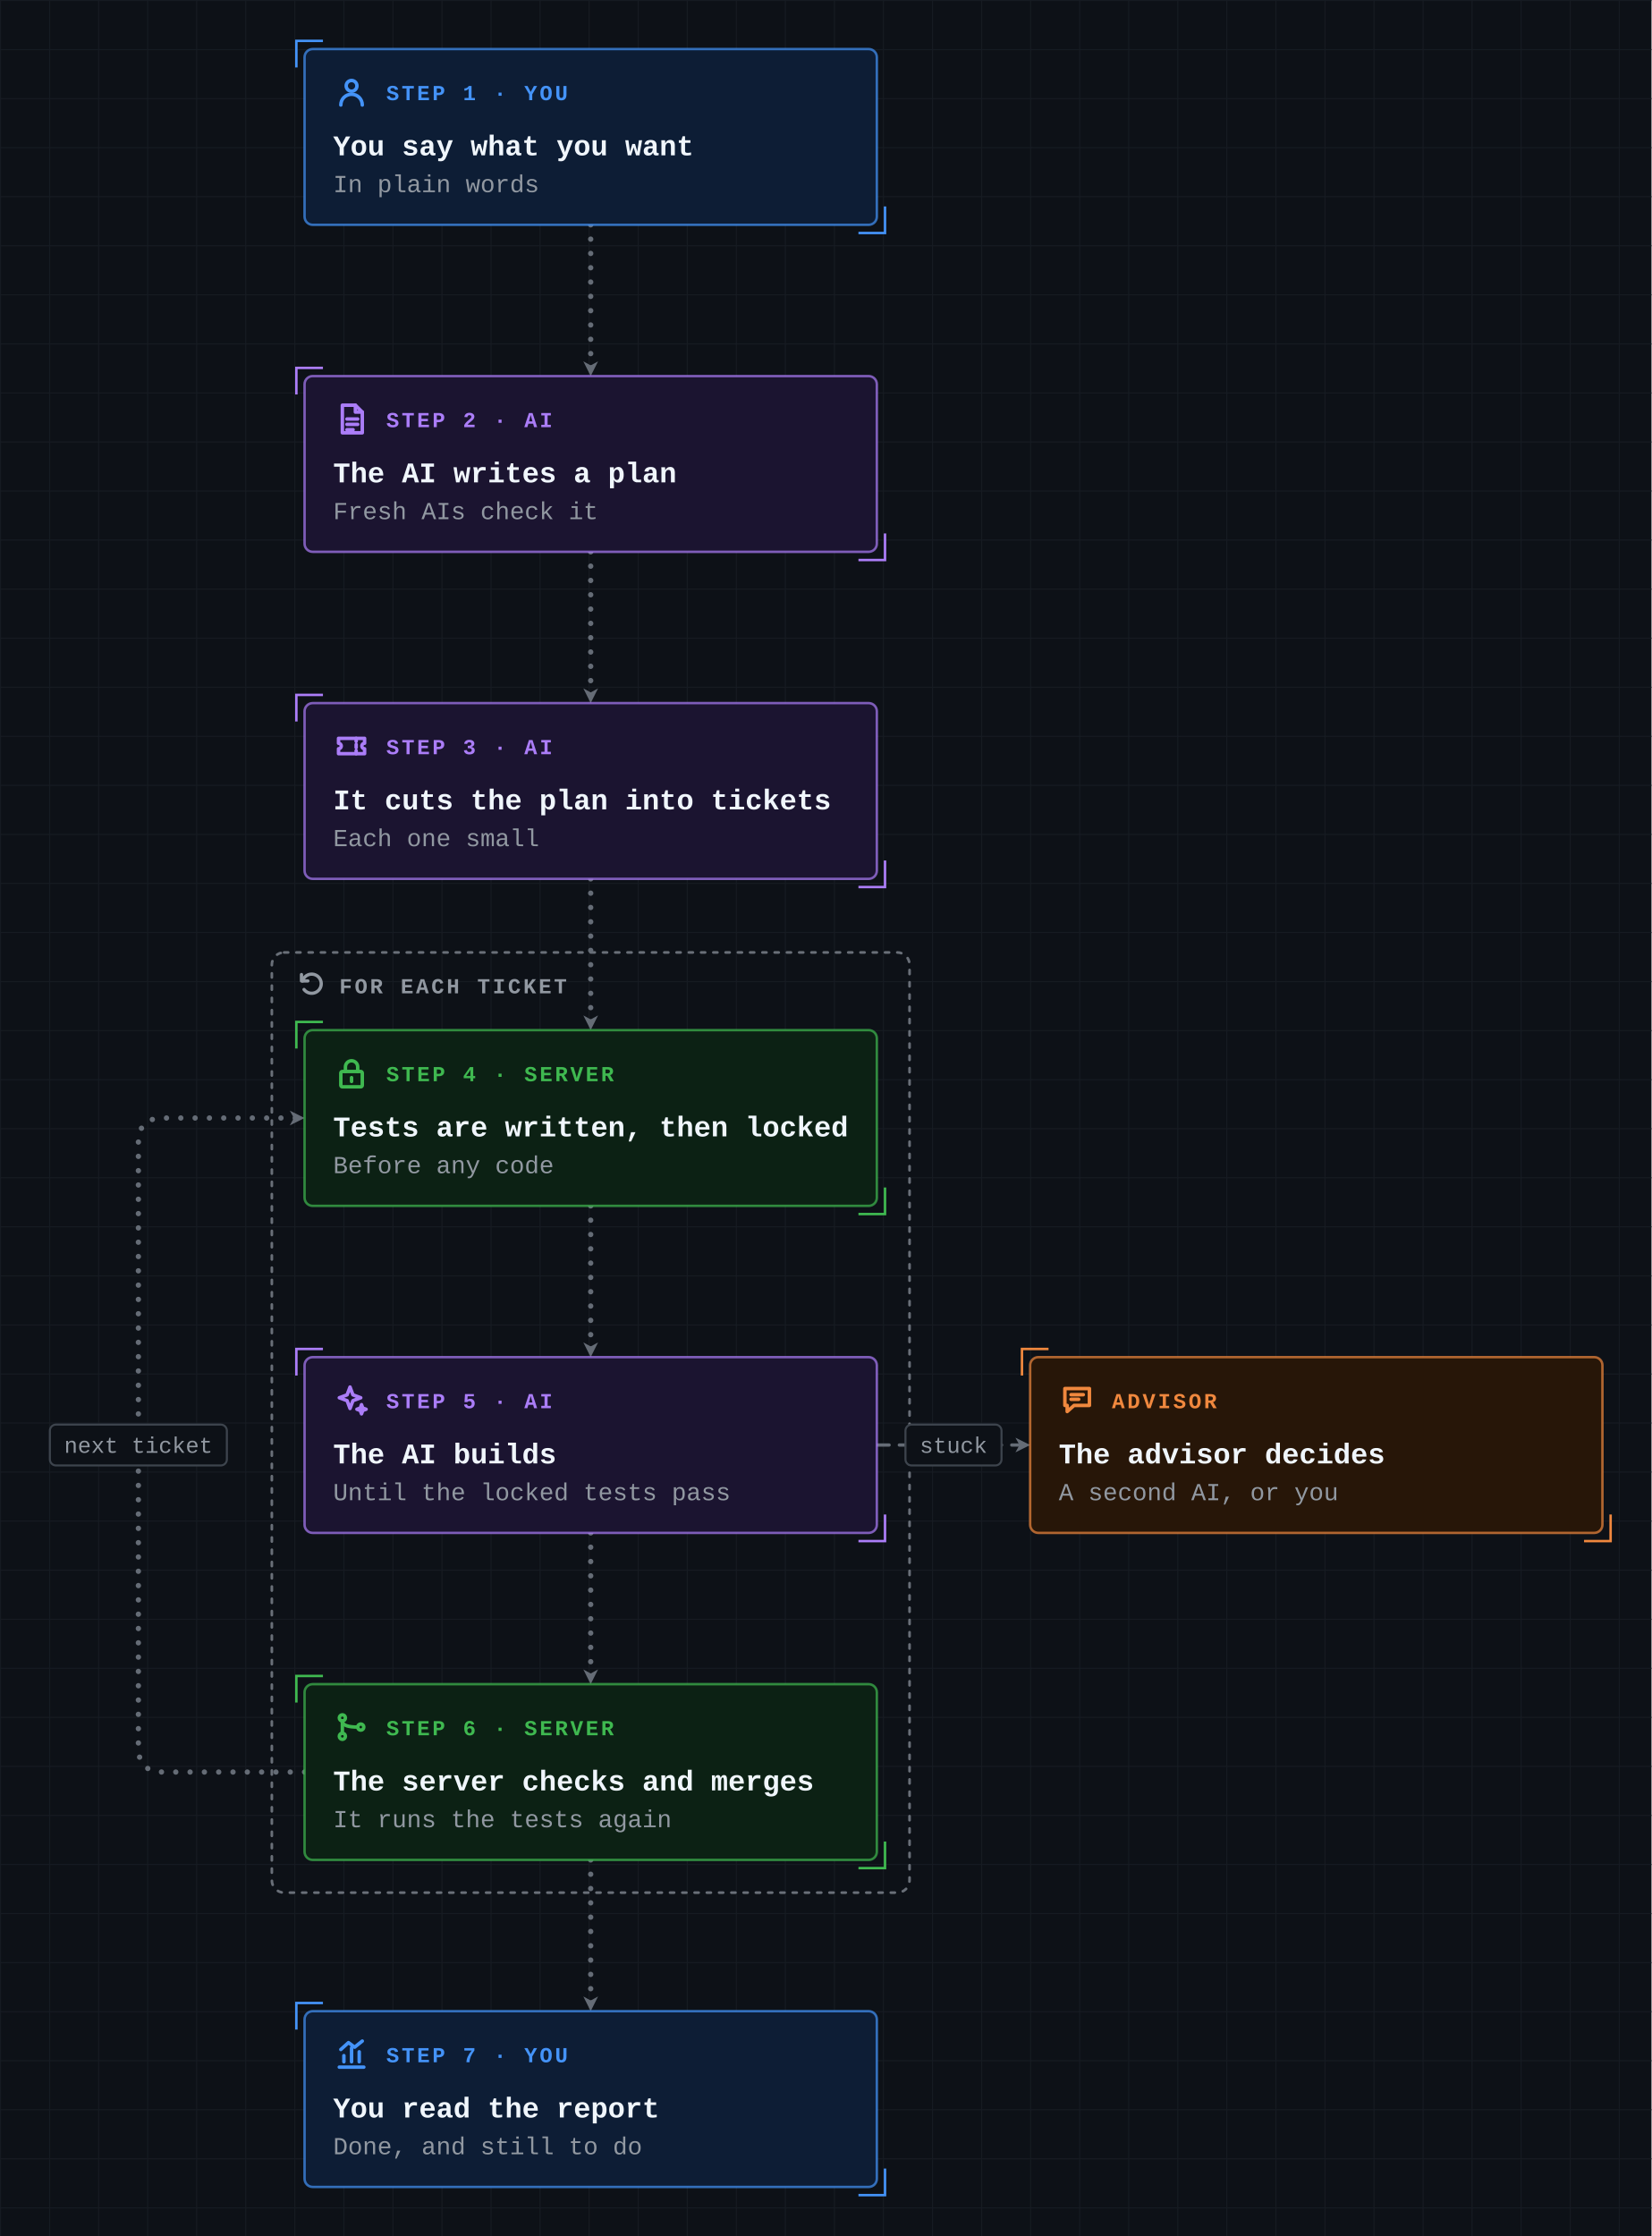
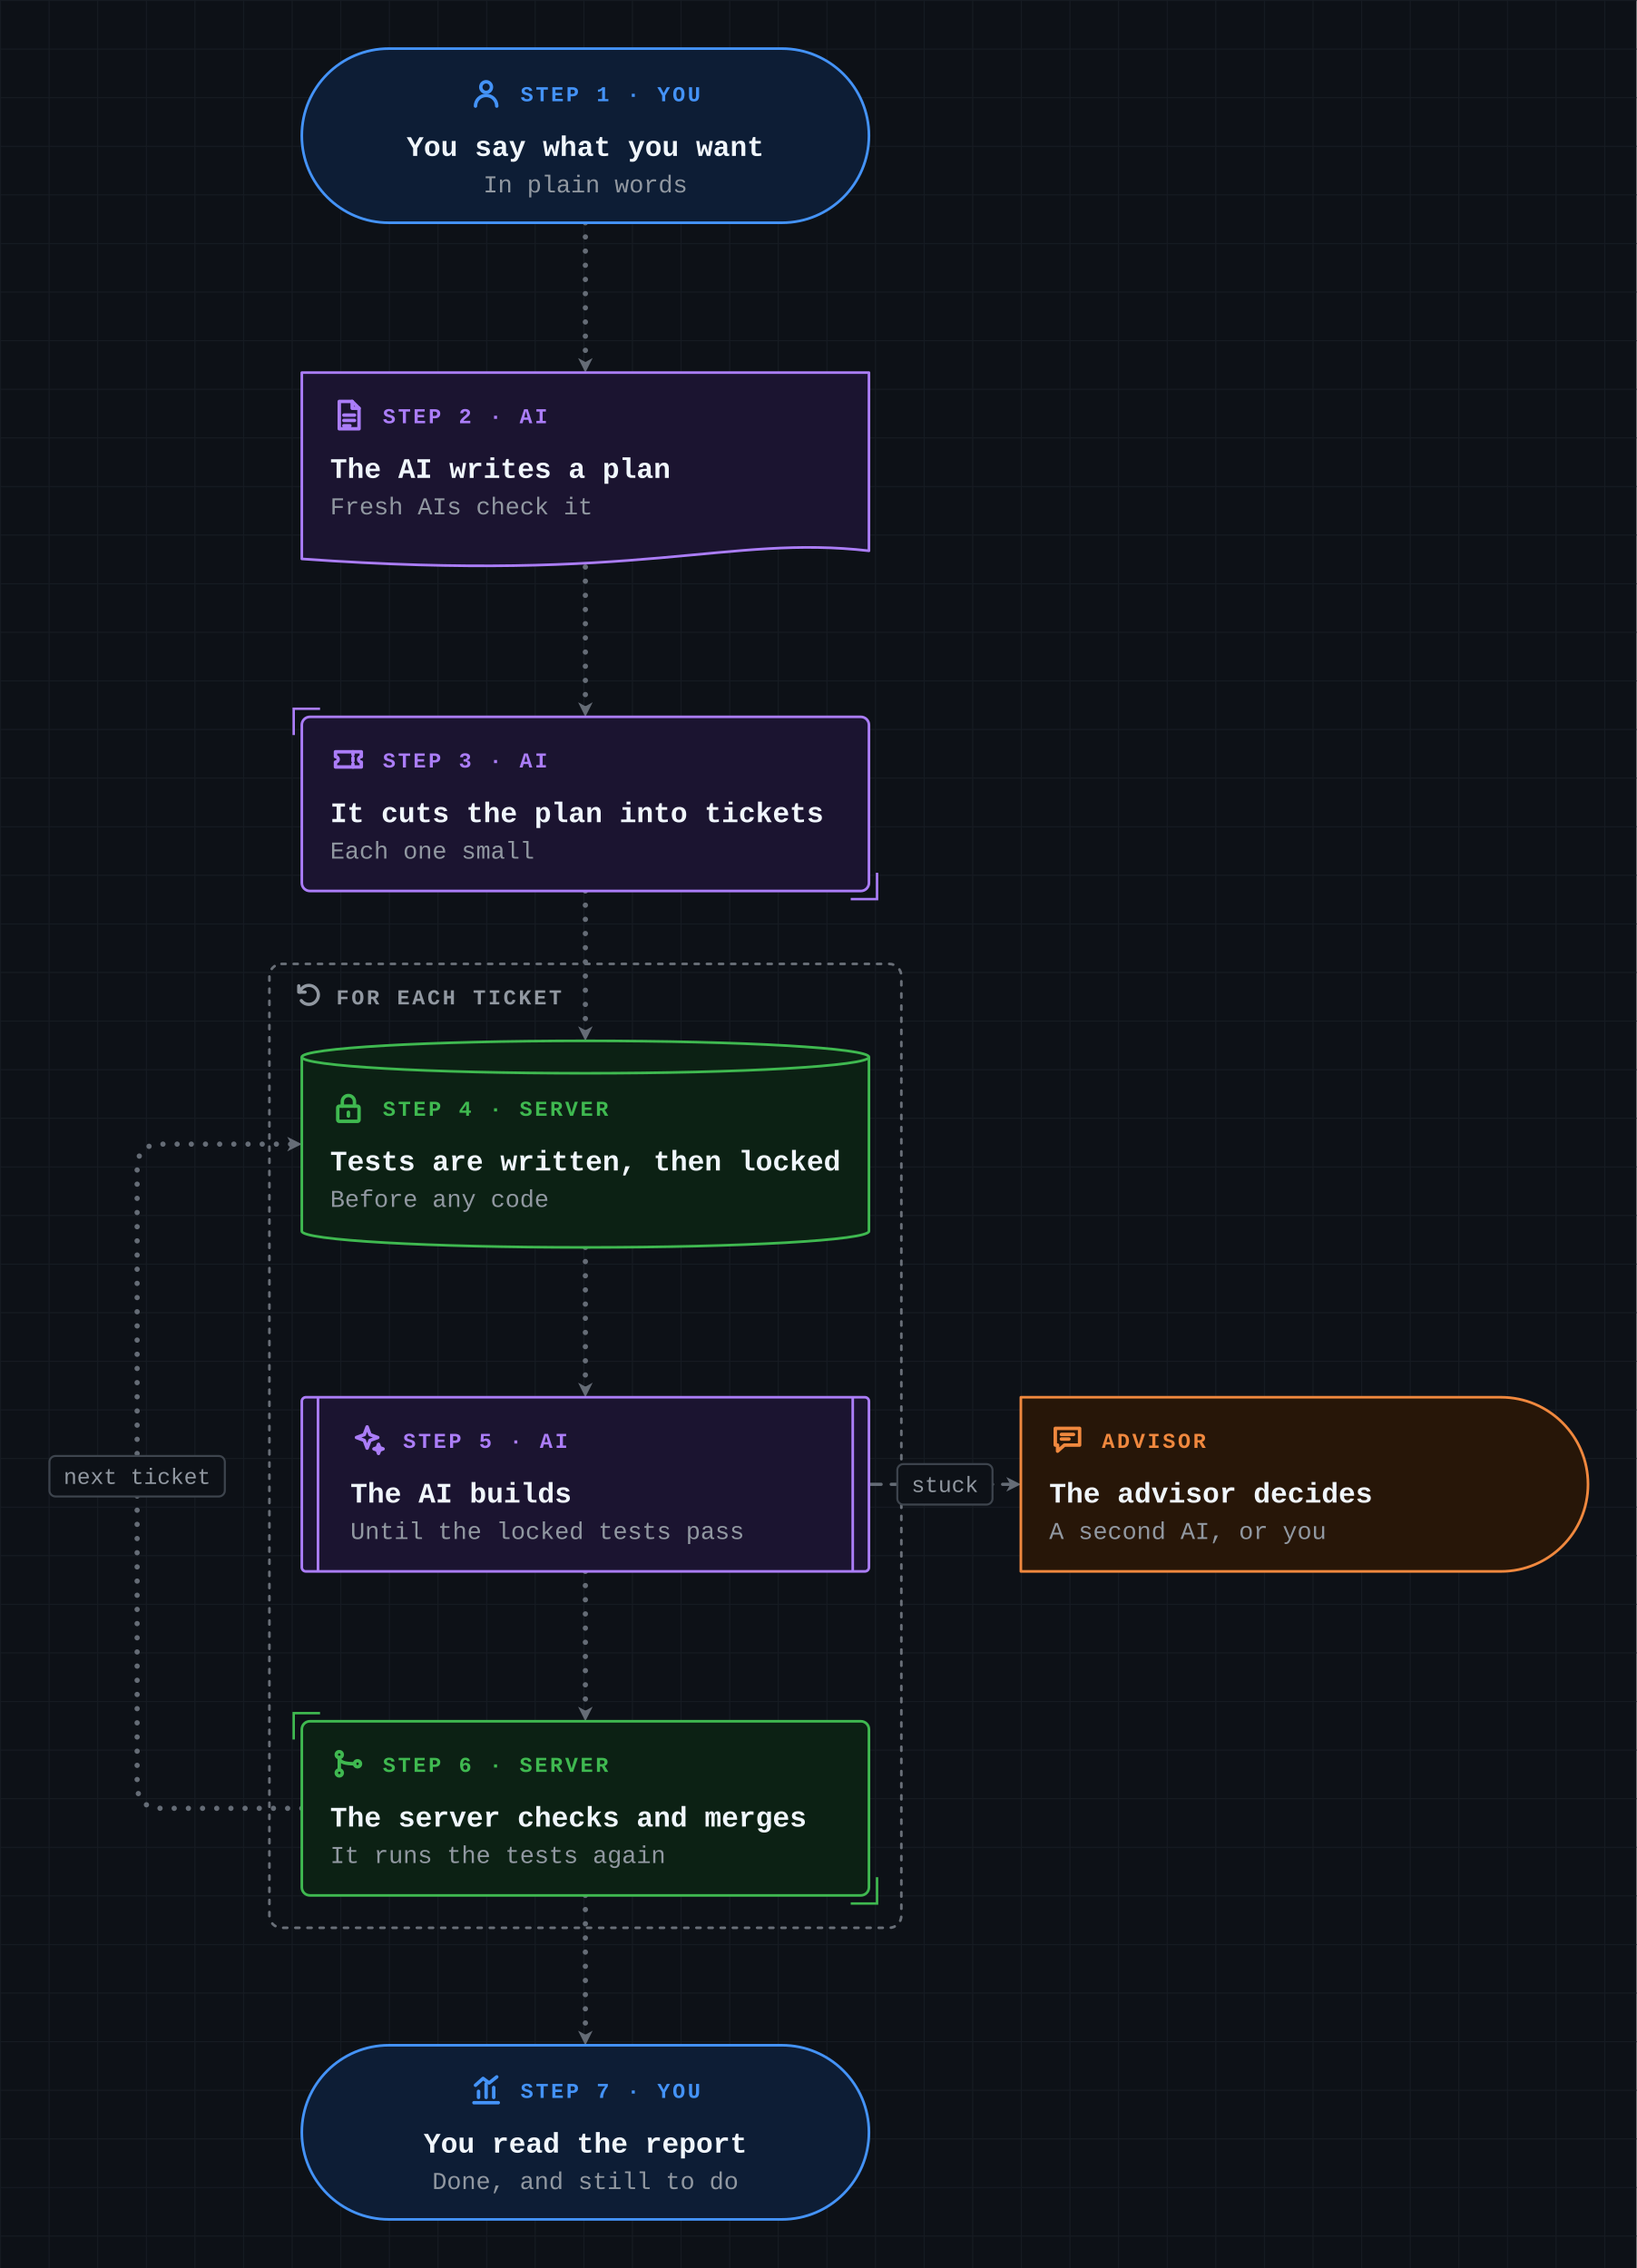
- <svg xmlns="http://www.w3.org/2000/svg" viewBox="-149 -24 808 1094" width="808" height="1094" role="img" aria-labelledby="title desc" font-family="ui-monospace, SFMono-Regular, 'JetBrains Mono', 'Cascadia Mono', Menlo, Consolas, 'Liberation Mono', monospace">
+ <svg xmlns="http://www.w3.org/2000/svg" viewBox="-149 -24 808 1120" width="808" height="1120" role="img" aria-labelledby="title desc" font-family="ui-monospace, SFMono-Regular, 'JetBrains Mono', 'Cascadia Mono', Menlo, Consolas, 'Liberation Mono', monospace">
  <defs>
    <marker id="arrow-plain" viewBox="0 0 10 10" refX="9" refY="5" markerWidth="9" markerHeight="9" markerUnits="userSpaceOnUse" orient="auto-start-reverse">
      <path d="M1,1 L9,5 L1,9 L3.2,5 z" fill="#656c76" />
    </marker>
    <marker id="arrow-fail" viewBox="0 0 10 10" refX="9" refY="5" markerWidth="9" markerHeight="9" markerUnits="userSpaceOnUse" orient="auto-start-reverse">
      <path d="M1,1 L9,5 L1,9 L3.2,5 z" fill="#f85149" />
    </marker>
    <marker id="arrow-pass" viewBox="0 0 10 10" refX="9" refY="5" markerWidth="9" markerHeight="9" markerUnits="userSpaceOnUse" orient="auto-start-reverse">
      <path d="M1,1 L9,5 L1,9 L3.2,5 z" fill="#3fb950" />
    </marker>
    <pattern id="grid" x="-149" y="-24" width="24" height="24" patternUnits="userSpaceOnUse">
      <path d="M24 0H0V24" fill="none" stroke="#161b22" stroke-width="1" />
    </pattern>
  </defs>
  <style>.main{stroke-width:2.6;stroke-dasharray:0 7;animation:flow 0.8s linear infinite}.side{stroke-width:1.6;stroke-dasharray:6 5;animation:side 1.6s linear infinite}@keyframes flow{to{stroke-dashoffset:-7}}@keyframes side{to{stroke-dashoffset:-11}}@media (prefers-reduced-motion:reduce){.main,.side{animation:none}.ticket{display:none}}</style>
-   <rect x="-149" y="-24" width="808" height="1094" fill="#0d1117" />
-   <rect x="-149" y="-24" width="808" height="1094" fill="url(#grid)" />
-   <rect x="-16.0" y="442.0" width="312.0" height="460.0" rx="6" fill="none" stroke="#9198a1" stroke-opacity="0.7" stroke-width="1.3" stroke-dasharray="2 4" stroke-linecap="round" />
-   <g transform="translate(-4.0,450.0) scale(0.625)" fill="none" stroke="#9198a1" stroke-width="2.56" stroke-linecap="round" stroke-linejoin="round">
+   <rect x="-149" y="-24" width="808" height="1120" fill="#0d1117" />
+   <rect x="-149" y="-24" width="808" height="1120" fill="url(#grid)" />
+   <rect x="-16.0" y="452.0" width="312.0" height="476.0" rx="6" fill="none" stroke="#9198a1" stroke-opacity="0.7" stroke-width="1.3" stroke-dasharray="2 4" stroke-linecap="round" />
+   <g transform="translate(-4.0,460.0) scale(0.625)" fill="none" stroke="#9198a1" stroke-width="2.56" stroke-linecap="round" stroke-linejoin="round">
    <path d="M4 4.5v5h5" />
    <path d="M4.8 9.5A7.5 7.5 0 1 1 6 16.2" />
  </g>
-   <text x="17.0" y="462.0" font-size="10.5" font-weight="700" letter-spacing="1.2" fill="#9198a1">FOR EACH TICKET</text>
+   <text x="17.0" y="472.0" font-size="10.5" font-weight="700" letter-spacing="1.2" fill="#9198a1">FOR EACH TICKET</text>
  <path class="main" d="M140.0,86.0 L140.0,160.0" fill="none" stroke="#656c76" stroke-linecap="round" stroke-linejoin="round" marker-end="url(#arrow-plain)" />
-   <path class="main" d="M140.0,246.0 L140.0,320.0" fill="none" stroke="#656c76" stroke-linecap="round" stroke-linejoin="round" marker-end="url(#arrow-plain)" />
-   <path class="main" d="M140.0,406.0 L140.0,480.0" fill="none" stroke="#656c76" stroke-linecap="round" stroke-linejoin="round" marker-end="url(#arrow-plain)" />
-   <path class="main" d="M140.0,566.0 L140.0,640.0" fill="none" stroke="#656c76" stroke-linecap="round" stroke-linejoin="round" marker-end="url(#arrow-plain)" />
-   <path class="main" d="M140.0,726.0 L140.0,800.0" fill="none" stroke="#656c76" stroke-linecap="round" stroke-linejoin="round" marker-end="url(#arrow-plain)" />
-   <path class="main" d="M140.0,886.0 L140.0,960.0" fill="none" stroke="#656c76" stroke-linecap="round" stroke-linejoin="round" marker-end="url(#arrow-plain)" />
-   <path class="main" d="M0.0,843.0 L-69.3,843.0 Q-81.3,843.0 -81.3,831.0 L-81.3,535.0 Q-81.3,523.0 -69.3,523.0 L0.0,523.0" fill="none" stroke="#656c76" stroke-linecap="round" stroke-linejoin="round" marker-end="url(#arrow-plain)" />
-   <path class="side" d="M280.0,683.0 L355.0,683.0" fill="none" stroke="#656c76" stroke-linecap="round" stroke-linejoin="round" marker-end="url(#arrow-plain)" />
-   <rect x="0.0" y="0.0" width="280.0" height="86.0" rx="4" fill="#0d1d35" stroke="#4493f8" stroke-opacity="0.7" stroke-width="1.2" />
-   <path d="M9.0,-4.0 H-4.0 V9.0" fill="none" stroke="#4493f8" stroke-width="1.2" />
-   <path d="M271.0,90.0 H284.0 V77.0" fill="none" stroke="#4493f8" stroke-width="1.2" />
-   <g transform="translate(14.0,12.0) scale(0.75)" fill="none" stroke="#4493f8" stroke-width="2.27" stroke-linecap="round" stroke-linejoin="round">
+   <path class="main" d="M140.0,256.0 L140.0,330.0" fill="none" stroke="#656c76" stroke-linecap="round" stroke-linejoin="round" marker-end="url(#arrow-plain)" />
+   <path class="main" d="M140.0,416.0 L140.0,490.0" fill="none" stroke="#656c76" stroke-linecap="round" stroke-linejoin="round" marker-end="url(#arrow-plain)" />
+   <path class="main" d="M140.0,592.0 L140.0,666.0" fill="none" stroke="#656c76" stroke-linecap="round" stroke-linejoin="round" marker-end="url(#arrow-plain)" />
+   <path class="main" d="M140.0,752.0 L140.0,826.0" fill="none" stroke="#656c76" stroke-linecap="round" stroke-linejoin="round" marker-end="url(#arrow-plain)" />
+   <path class="main" d="M140.0,912.0 L140.0,986.0" fill="none" stroke="#656c76" stroke-linecap="round" stroke-linejoin="round" marker-end="url(#arrow-plain)" />
+   <path class="main" d="M0.0,869.0 L-69.3,869.0 Q-81.3,869.0 -81.3,857.0 L-81.3,553.0 Q-81.3,541.0 -69.3,541.0 L0.0,541.0" fill="none" stroke="#656c76" stroke-linecap="round" stroke-linejoin="round" marker-end="url(#arrow-plain)" />
+   <path class="side" d="M280.0,709.0 L355.0,709.0" fill="none" stroke="#656c76" stroke-linecap="round" stroke-linejoin="round" marker-end="url(#arrow-plain)" />
+   <rect x="0.0" y="0.0" width="280.0" height="86.0" rx="43.0" fill="#0d1d35" stroke="#4493f8" stroke-width="1.3" stroke-linejoin="round" />
+   <g transform="translate(82.0,13.0) scale(0.75)" fill="none" stroke="#4493f8" stroke-width="2.27" stroke-linecap="round" stroke-linejoin="round">
    <path d="M12 4.5a3.5 3.5 0 1 0 0 7a3.5 3.5 0 1 0 0-7z" />
    <path d="M5 20.5c0-3.9 3.1-7 7-7s7 3.1 7 7" />
  </g>
-   <text x="40.0" y="25.0" font-size="10.5" font-weight="700" letter-spacing="1.2" fill="#4493f8">STEP 1 · YOU</text>
-   <text x="14.0" y="52.0" font-size="14" font-weight="700" fill="#f0f6fc">You say what you want</text>
-   <text x="14.0" y="70.0" font-size="12" fill="#9198a1">In plain words</text>
-   <rect x="0.0" y="160.0" width="280.0" height="86.0" rx="4" fill="#1b1430" stroke="#ab7df8" stroke-opacity="0.7" stroke-width="1.2" />
-   <path d="M9.0,156.0 H-4.0 V169.0" fill="none" stroke="#ab7df8" stroke-width="1.2" />
-   <path d="M271.0,250.0 H284.0 V237.0" fill="none" stroke="#ab7df8" stroke-width="1.2" />
+   <text x="108.0" y="26.0" font-size="10.5" font-weight="700" letter-spacing="1.2" fill="#4493f8">STEP 1 · YOU</text>
+   <text x="140.0" y="53.0" text-anchor="middle" font-size="14" font-weight="700" fill="#f0f6fc">You say what you want</text>
+   <text x="140.0" y="71.0" text-anchor="middle" font-size="12" fill="#9198a1">In plain words</text>
+   <path d="M0.0,160.0 H280.0 V248.0 C210.0,240.0 168.0,264.0 0.0,252.0 Z" fill="#1b1430" stroke="#ab7df8" stroke-width="1.3" stroke-linejoin="round" />
  <g transform="translate(14.0,172.0) scale(0.75)" fill="none" stroke="#ab7df8" stroke-width="2.27" stroke-linecap="round" stroke-linejoin="round">
    <path d="M6 3h8.5L19 7.5V21H6z" />
    <path d="M14.5 3v4.5H19" />
    <path d="M9 12h7M9 15.5h7M9 19h4" />
  </g>
  <text x="40.0" y="185.0" font-size="10.5" font-weight="700" letter-spacing="1.2" fill="#ab7df8">STEP 2 · AI</text>
  <text x="14.0" y="212.0" font-size="14" font-weight="700" fill="#f0f6fc">The AI writes a plan</text>
  <text x="14.0" y="230.0" font-size="12" fill="#9198a1">Fresh AIs check it</text>
-   <rect x="0.0" y="320.0" width="280.0" height="86.0" rx="4" fill="#1b1430" stroke="#ab7df8" stroke-opacity="0.7" stroke-width="1.2" />
-   <path d="M9.0,316.0 H-4.0 V329.0" fill="none" stroke="#ab7df8" stroke-width="1.2" />
-   <path d="M271.0,410.0 H284.0 V397.0" fill="none" stroke="#ab7df8" stroke-width="1.2" />
-   <g transform="translate(14.0,332.0) scale(0.75)" fill="none" stroke="#ab7df8" stroke-width="2.27" stroke-linecap="round" stroke-linejoin="round">
+   <rect x="0.0" y="330.0" width="280.0" height="86.0" rx="4" fill="#1b1430" stroke="#ab7df8" stroke-width="1.3" stroke-linejoin="round" />
+   <path d="M9.0,326.0 H-4.0 V339.0" fill="none" stroke="#ab7df8" stroke-width="1.2" />
+   <path d="M271.0,420.0 H284.0 V407.0" fill="none" stroke="#ab7df8" stroke-width="1.2" />
+   <g transform="translate(14.0,342.0) scale(0.75)" fill="none" stroke="#ab7df8" stroke-width="2.27" stroke-linecap="round" stroke-linejoin="round">
    <path d="M3.5 7h17v3.2a1.8 1.8 0 0 0 0 3.6V17h-17v-3.2a1.8 1.8 0 0 0 0-3.6z" />
    <path d="M15 7v2M15 11v2M15 15v2" />
  </g>
-   <text x="40.0" y="345.0" font-size="10.5" font-weight="700" letter-spacing="1.2" fill="#ab7df8">STEP 3 · AI</text>
-   <text x="14.0" y="372.0" font-size="14" font-weight="700" fill="#f0f6fc">It cuts the plan into tickets</text>
-   <text x="14.0" y="390.0" font-size="12" fill="#9198a1">Each one small</text>
-   <rect x="0.0" y="480.0" width="280.0" height="86.0" rx="4" fill="#0c2114" stroke="#3fb950" stroke-opacity="0.7" stroke-width="1.2" />
-   <path d="M9.0,476.0 H-4.0 V489.0" fill="none" stroke="#3fb950" stroke-width="1.2" />
-   <path d="M271.0,570.0 H284.0 V557.0" fill="none" stroke="#3fb950" stroke-width="1.2" />
-   <g transform="translate(14.0,492.0) scale(0.75)" fill="none" stroke="#3fb950" stroke-width="2.27" stroke-linecap="round" stroke-linejoin="round">
+   <text x="40.0" y="355.0" font-size="10.5" font-weight="700" letter-spacing="1.2" fill="#ab7df8">STEP 3 · AI</text>
+   <text x="14.0" y="382.0" font-size="14" font-weight="700" fill="#f0f6fc">It cuts the plan into tickets</text>
+   <text x="14.0" y="400.0" font-size="12" fill="#9198a1">Each one small</text>
+   <path d="M0.0,498.0 A140.0,8 0 0 1 280.0,498.0 V584.0 A140.0,8 0 0 1 0.0,584.0 Z" fill="#0c2114" stroke="#3fb950" stroke-width="1.3" stroke-linejoin="round" />
+   <path d="M0.0,498.0 A140.0,8 0 0 0 280.0,498.0" fill="none" stroke="#3fb950" stroke-width="1.3" />
+   <g transform="translate(14.0,514.0) scale(0.75)" fill="none" stroke="#3fb950" stroke-width="2.27" stroke-linecap="round" stroke-linejoin="round">
    <path d="M6 11h12a1 1 0 0 1 1 1v8a1 1 0 0 1-1 1H6a1 1 0 0 1-1-1v-8a1 1 0 0 1 1-1z" />
    <path d="M8 11V8a4 4 0 0 1 8 0v3" />
    <path d="M12 15v2.5" />
  </g>
-   <text x="40.0" y="505.0" font-size="10.5" font-weight="700" letter-spacing="1.2" fill="#3fb950">STEP 4 · SERVER</text>
-   <text x="14.0" y="532.0" font-size="14" font-weight="700" fill="#f0f6fc">Tests are written, then locked</text>
-   <text x="14.0" y="550.0" font-size="12" fill="#9198a1">Before any code</text>
-   <rect x="0.0" y="640.0" width="280.0" height="86.0" rx="4" fill="#1b1430" stroke="#ab7df8" stroke-opacity="0.7" stroke-width="1.2" />
-   <path d="M9.0,636.0 H-4.0 V649.0" fill="none" stroke="#ab7df8" stroke-width="1.2" />
-   <path d="M271.0,730.0 H284.0 V717.0" fill="none" stroke="#ab7df8" stroke-width="1.2" />
-   <g transform="translate(14.0,652.0) scale(0.75)" fill="none" stroke="#ab7df8" stroke-width="2.27" stroke-linecap="round" stroke-linejoin="round">
+   <text x="40.0" y="527.0" font-size="10.5" font-weight="700" letter-spacing="1.2" fill="#3fb950">STEP 4 · SERVER</text>
+   <text x="14.0" y="554.0" font-size="14" font-weight="700" fill="#f0f6fc">Tests are written, then locked</text>
+   <text x="14.0" y="572.0" font-size="12" fill="#9198a1">Before any code</text>
+   <rect x="0.0" y="666.0" width="280.0" height="86.0" rx="2" fill="#1b1430" stroke="#ab7df8" stroke-width="1.3" stroke-linejoin="round" />
+   <path d="M8.0,666.0 V752.0 M272.0,666.0 V752.0" stroke="#ab7df8" stroke-width="1.3" />
+   <g transform="translate(24.0,678.0) scale(0.75)" fill="none" stroke="#ab7df8" stroke-width="2.27" stroke-linecap="round" stroke-linejoin="round">
    <path d="M11 3.5l1.9 5.1L18 10.5l-5.1 1.9L11 17.5l-1.9-5.1L4 10.5l5.1-1.9z" />
    <path d="M18.5 15l.8 2.2l2.2.8l-2.2.8l-.8 2.2l-.8-2.2l-2.2-.8l2.2-.8z" />
  </g>
-   <text x="40.0" y="665.0" font-size="10.5" font-weight="700" letter-spacing="1.2" fill="#ab7df8">STEP 5 · AI</text>
-   <text x="14.0" y="692.0" font-size="14" font-weight="700" fill="#f0f6fc">The AI builds</text>
-   <text x="14.0" y="710.0" font-size="12" fill="#9198a1">Until the locked tests pass</text>
-   <rect x="0.0" y="800.0" width="280.0" height="86.0" rx="4" fill="#0c2114" stroke="#3fb950" stroke-opacity="0.7" stroke-width="1.2" />
-   <path d="M9.0,796.0 H-4.0 V809.0" fill="none" stroke="#3fb950" stroke-width="1.2" />
-   <path d="M271.0,890.0 H284.0 V877.0" fill="none" stroke="#3fb950" stroke-width="1.2" />
-   <g transform="translate(14.0,812.0) scale(0.75)" fill="none" stroke="#3fb950" stroke-width="2.27" stroke-linecap="round" stroke-linejoin="round">
+   <text x="50.0" y="691.0" font-size="10.5" font-weight="700" letter-spacing="1.2" fill="#ab7df8">STEP 5 · AI</text>
+   <text x="24.0" y="718.0" font-size="14" font-weight="700" fill="#f0f6fc">The AI builds</text>
+   <text x="24.0" y="736.0" font-size="12" fill="#9198a1">Until the locked tests pass</text>
+   <rect x="0.0" y="826.0" width="280.0" height="86.0" rx="4" fill="#0c2114" stroke="#3fb950" stroke-width="1.3" stroke-linejoin="round" />
+   <path d="M9.0,822.0 H-4.0 V835.0" fill="none" stroke="#3fb950" stroke-width="1.2" />
+   <path d="M271.0,916.0 H284.0 V903.0" fill="none" stroke="#3fb950" stroke-width="1.2" />
+   <g transform="translate(14.0,838.0) scale(0.75)" fill="none" stroke="#3fb950" stroke-width="2.27" stroke-linecap="round" stroke-linejoin="round">
    <path d="M6 4a2 2 0 1 0 0 4a2 2 0 1 0 0-4z" />
    <path d="M6 16a2 2 0 1 0 0 4a2 2 0 1 0 0-4z" />
    <path d="M18 10a2 2 0 1 0 0 4a2 2 0 1 0 0-4z" />
    <path d="M6 8v8" />
    <path d="M6 8c0 3 4 4 10 4" />
  </g>
-   <text x="40.0" y="825.0" font-size="10.5" font-weight="700" letter-spacing="1.2" fill="#3fb950">STEP 6 · SERVER</text>
-   <text x="14.0" y="852.0" font-size="14" font-weight="700" fill="#f0f6fc">The server checks and merges</text>
-   <text x="14.0" y="870.0" font-size="12" fill="#9198a1">It runs the tests again</text>
-   <rect x="0.0" y="960.0" width="280.0" height="86.0" rx="4" fill="#0d1d35" stroke="#4493f8" stroke-opacity="0.7" stroke-width="1.2" />
-   <path d="M9.0,956.0 H-4.0 V969.0" fill="none" stroke="#4493f8" stroke-width="1.2" />
-   <path d="M271.0,1050.0 H284.0 V1037.0" fill="none" stroke="#4493f8" stroke-width="1.2" />
-   <g transform="translate(14.0,972.0) scale(0.75)" fill="none" stroke="#4493f8" stroke-width="2.27" stroke-linecap="round" stroke-linejoin="round">
+   <text x="40.0" y="851.0" font-size="10.5" font-weight="700" letter-spacing="1.2" fill="#3fb950">STEP 6 · SERVER</text>
+   <text x="14.0" y="878.0" font-size="14" font-weight="700" fill="#f0f6fc">The server checks and merges</text>
+   <text x="14.0" y="896.0" font-size="12" fill="#9198a1">It runs the tests again</text>
+   <rect x="0.0" y="986.0" width="280.0" height="86.0" rx="43.0" fill="#0d1d35" stroke="#4493f8" stroke-width="1.3" stroke-linejoin="round" />
+   <g transform="translate(82.0,999.0) scale(0.75)" fill="none" stroke="#4493f8" stroke-width="2.27" stroke-linecap="round" stroke-linejoin="round">
    <path d="M4 20.5h16" />
    <path d="M7 17v-4M12 17V8M17 17v-6.5" />
    <path d="M5 9l5-4.5l4 3l5-4" />
  </g>
-   <text x="40.0" y="985.0" font-size="10.5" font-weight="700" letter-spacing="1.2" fill="#4493f8">STEP 7 · YOU</text>
-   <text x="14.0" y="1012.0" font-size="14" font-weight="700" fill="#f0f6fc">You read the report</text>
-   <text x="14.0" y="1030.0" font-size="12" fill="#9198a1">Done, and still to do</text>
-   <rect x="355.0" y="640.0" width="280.0" height="86.0" rx="4" fill="#271608" stroke="#f0883e" stroke-opacity="0.7" stroke-width="1.2" />
-   <path d="M364.0,636.0 H351.0 V649.0" fill="none" stroke="#f0883e" stroke-width="1.2" />
-   <path d="M626.0,730.0 H639.0 V717.0" fill="none" stroke="#f0883e" stroke-width="1.2" />
-   <g transform="translate(369.0,652.0) scale(0.75)" fill="none" stroke="#f0883e" stroke-width="2.27" stroke-linecap="round" stroke-linejoin="round">
+   <text x="108.0" y="1012.0" font-size="10.5" font-weight="700" letter-spacing="1.2" fill="#4493f8">STEP 7 · YOU</text>
+   <text x="140.0" y="1039.0" text-anchor="middle" font-size="14" font-weight="700" fill="#f0f6fc">You read the report</text>
+   <text x="140.0" y="1057.0" text-anchor="middle" font-size="12" fill="#9198a1">Done, and still to do</text>
+   <path d="M355.0,666.0 H592.0 A43.0,43.0 0 0 1 592.0,752.0 H355.0 Z" fill="#271608" stroke="#f0883e" stroke-width="1.3" stroke-linejoin="round" />
+   <g transform="translate(369.0,678.0) scale(0.75)" fill="none" stroke="#f0883e" stroke-width="2.27" stroke-linecap="round" stroke-linejoin="round">
    <path d="M4 4.5h16v11H10l-4.5 4v-4H4z" />
    <path d="M8 8.5h8M8 11.5h5" />
  </g>
-   <text x="395.0" y="665.0" font-size="10.5" font-weight="700" letter-spacing="1.2" fill="#f0883e">ADVISOR</text>
-   <text x="369.0" y="692.0" font-size="14" font-weight="700" fill="#f0f6fc">The advisor decides</text>
-   <text x="369.0" y="710.0" font-size="12" fill="#9198a1">A second AI, or you</text>
-   <rect x="-124.6" y="673.0" width="86.6" height="20" rx="3" fill="#0d1117" stroke="#3d444d" stroke-width="1" />
-   <text x="-81.3" y="686.8" text-anchor="middle" font-size="11" fill="#9198a1">next ticket</text>
-   <rect x="294.0" y="673.0" width="47.0" height="20" rx="3" fill="#0d1117" stroke="#3d444d" stroke-width="1" />
-   <text x="317.5" y="686.8" text-anchor="middle" font-size="11" fill="#9198a1">stuck</text>
+   <text x="395.0" y="691.0" font-size="10.5" font-weight="700" letter-spacing="1.2" fill="#f0883e">ADVISOR</text>
+   <text x="369.0" y="718.0" font-size="14" font-weight="700" fill="#f0f6fc">The advisor decides</text>
+   <text x="369.0" y="736.0" font-size="12" fill="#9198a1">A second AI, or you</text>
+   <rect x="-124.6" y="695.0" width="86.6" height="20" rx="3" fill="#0d1117" stroke="#3d444d" stroke-width="1" />
+   <text x="-81.3" y="708.8" text-anchor="middle" font-size="11" fill="#9198a1">next ticket</text>
+   <rect x="294.0" y="699.0" width="47.0" height="20" rx="3" fill="#0d1117" stroke="#3d444d" stroke-width="1" />
+   <text x="317.5" y="712.8" text-anchor="middle" font-size="11" fill="#9198a1">stuck</text>
</svg>
